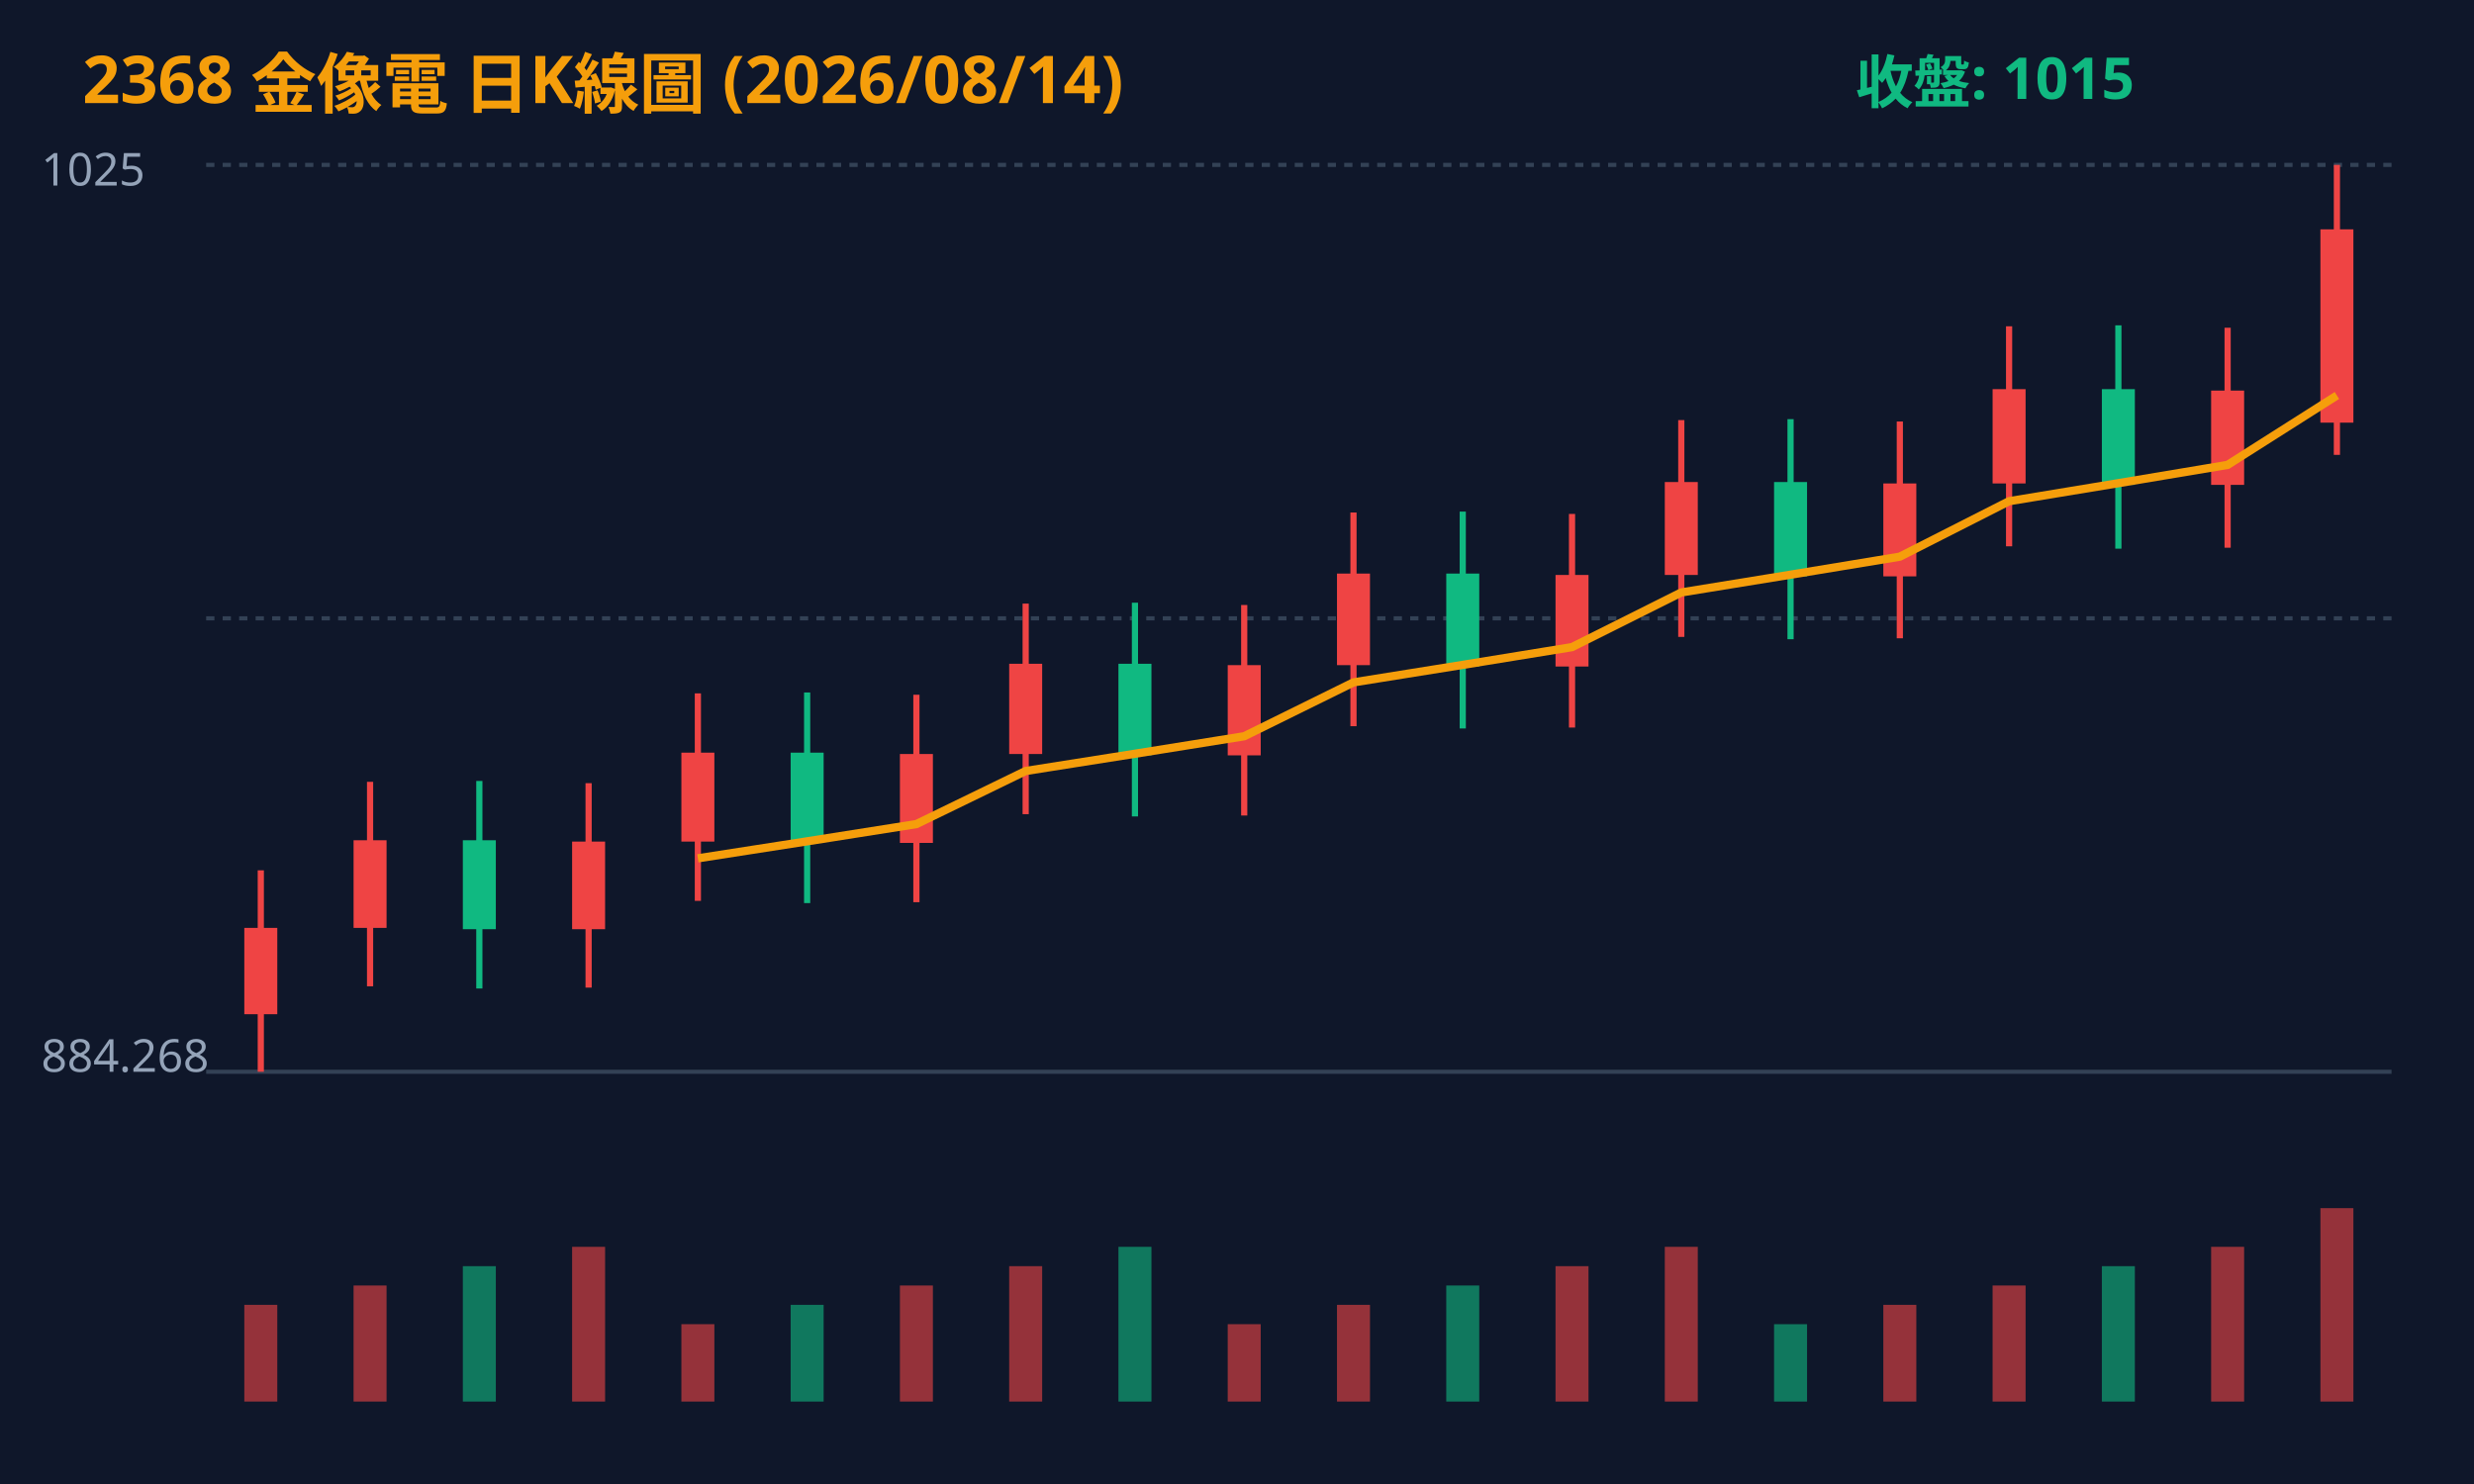
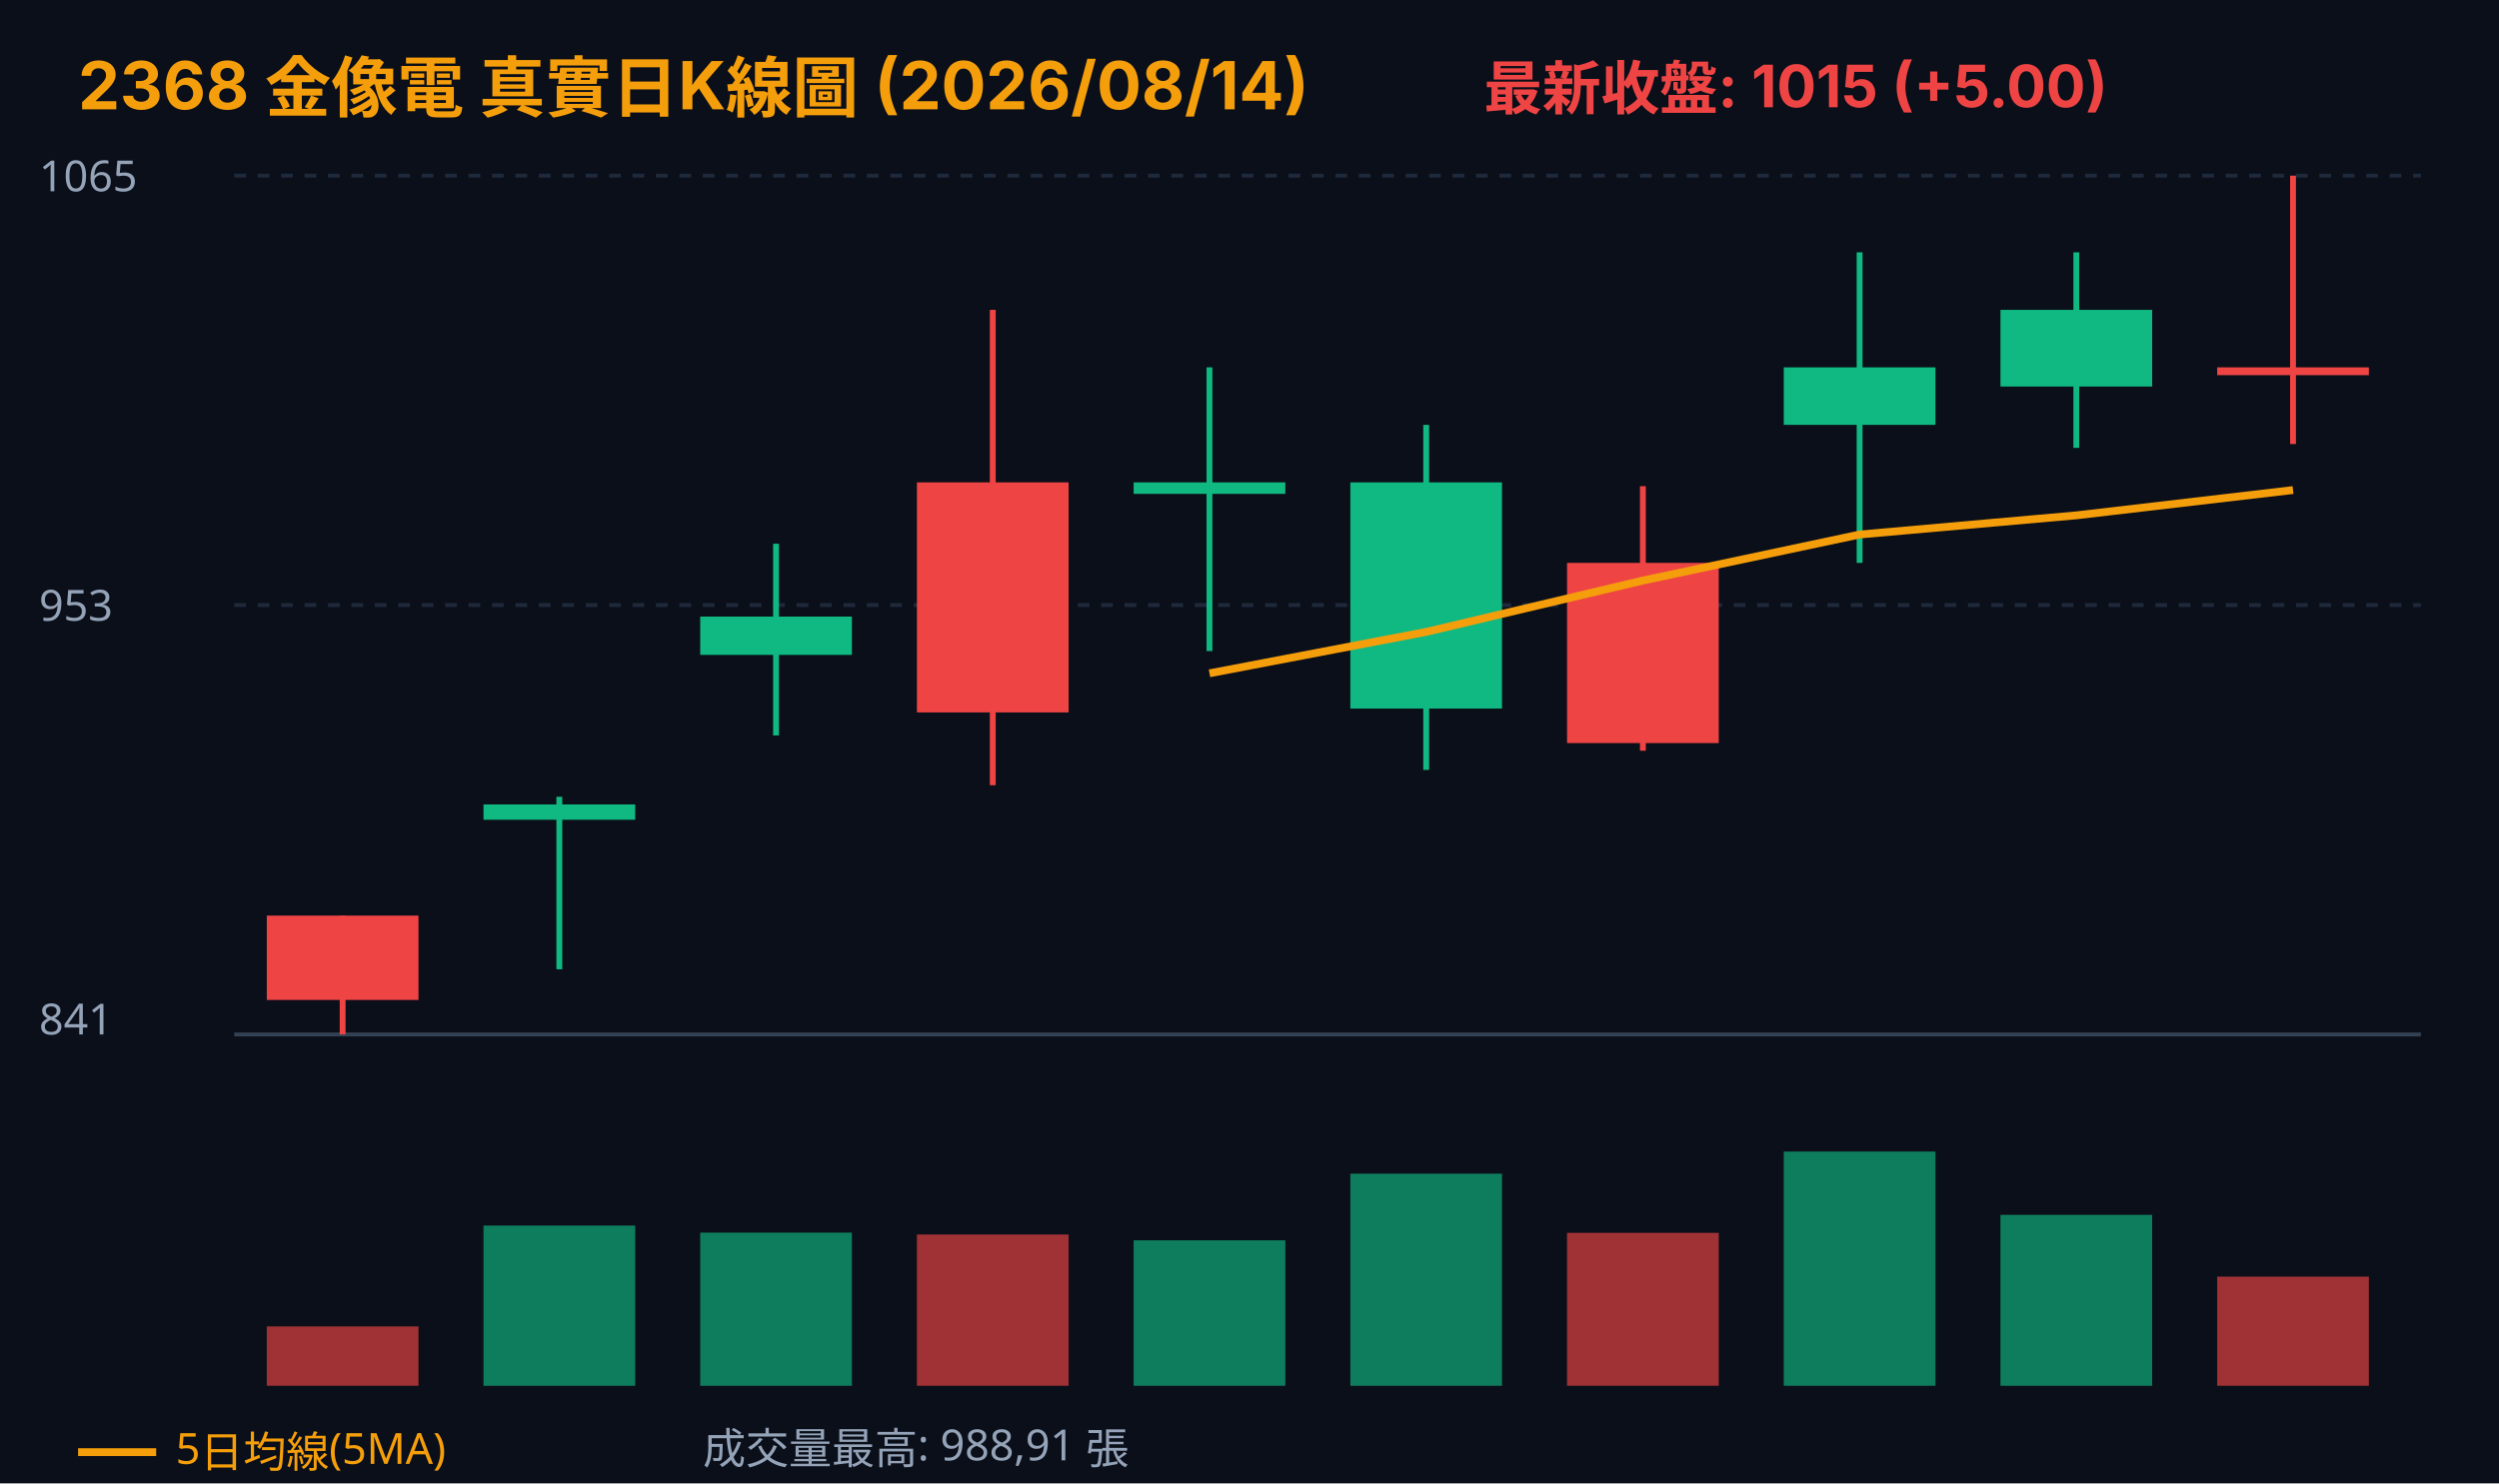
- <svg xmlns="http://www.w3.org/2000/svg" width="600" height="360">
-   <rect width="100%" height="100%" fill="#0f172a" />
-   <text x="20" y="25" fill="#f59e0b" font-size="16" font-weight="bold" font-family="sans-serif">2368 金像電 日K線圖 (2026/08/14)</text>
-   <text x="450" y="25" fill="#10b981" font-size="14" font-weight="bold" font-family="sans-serif">收盤: 1015</text>
-   <line x1="50" y1="40" x2="580" y2="40" stroke="#334155" stroke-dasharray="2,2" />
-   <line x1="50" y1="150" x2="580" y2="150" stroke="#334155" stroke-dasharray="2,2" />
-   <line x1="50" y1="260" x2="580" y2="260" stroke="#334155" />
-   <text x="10" y="45" fill="#94a3b8" font-size="11" font-family="sans-serif">1025</text>
-   <text x="10" y="260" fill="#94a3b8" font-size="11" font-family="sans-serif">884.268</text>
-   <line x1="63.25" y1="211.13" x2="63.25" y2="260" stroke="#ef4444" stroke-width="1.5" />
-   <rect x="59.25" y="225.093" width="8" height="20.944" fill="#ef4444" />
-   <rect x="59.25" y="316.54" width="8" height="23.46" fill="#ef4444" opacity="0.6" />
-   <line x1="89.75" y1="189.661" x2="89.75" y2="239.265" stroke="#ef4444" stroke-width="1.5" />
-   <rect x="85.75" y="203.834" width="8" height="21.259" fill="#ef4444" />
-   <rect x="85.75" y="311.848" width="8" height="28.152" fill="#ef4444" opacity="0.6" />
-   <line x1="116.25" y1="189.449" x2="116.25" y2="239.796" stroke="#10b981" stroke-width="1.5" />
-   <rect x="112.25" y="203.834" width="8" height="21.578" fill="#10b981" />
-   <rect x="112.25" y="307.156" width="8" height="32.844" fill="#10b981" opacity="0.6" />
-   <line x1="142.75" y1="189.988" x2="142.75" y2="239.581" stroke="#ef4444" stroke-width="1.5" />
-   <rect x="138.75" y="204.158" width="8" height="21.254" fill="#ef4444" />
-   <rect x="138.75" y="302.464" width="8" height="37.536" fill="#ef4444" opacity="0.6" />
-   <line x1="169.25" y1="168.203" x2="169.25" y2="218.539" stroke="#ef4444" stroke-width="1.5" />
-   <rect x="165.25" y="182.585" width="8" height="21.573" fill="#ef4444" />
-   <rect x="165.25" y="321.232" width="8" height="18.768" fill="#ef4444" opacity="0.6" />
-   <line x1="195.75" y1="167.987" x2="195.75" y2="219.079" stroke="#10b981" stroke-width="1.5" />
-   <rect x="191.75" y="182.585" width="8" height="21.896" fill="#10b981" />
-   <rect x="191.75" y="316.54" width="8" height="23.46" fill="#10b981" opacity="0.6" />
-   <line x1="222.25" y1="168.535" x2="222.25" y2="218.86" stroke="#ef4444" stroke-width="1.5" />
-   <rect x="218.25" y="182.913" width="8" height="21.568" fill="#ef4444" />
-   <rect x="218.25" y="311.848" width="8" height="28.152" fill="#ef4444" opacity="0.6" />
-   <line x1="248.75" y1="146.428" x2="248.75" y2="197.508" stroke="#ef4444" stroke-width="1.5" />
-   <rect x="244.75" y="161.022" width="8" height="21.891" fill="#ef4444" />
-   <rect x="244.75" y="307.156" width="8" height="32.844" fill="#ef4444" opacity="0.6" />
-   <line x1="275.25" y1="146.209" x2="275.25" y2="198.055" stroke="#10b981" stroke-width="1.5" />
-   <rect x="271.25" y="161.022" width="8" height="22.22" fill="#10b981" />
-   <rect x="271.25" y="302.464" width="8" height="37.536" fill="#10b981" opacity="0.6" />
-   <line x1="301.75" y1="146.764" x2="301.75" y2="197.833" stroke="#ef4444" stroke-width="1.5" />
-   <rect x="297.75" y="161.355" width="8" height="21.886" fill="#ef4444" />
-   <rect x="297.75" y="321.232" width="8" height="18.768" fill="#ef4444" opacity="0.6" />
-   <line x1="328.25" y1="124.331" x2="328.25" y2="176.165" stroke="#ef4444" stroke-width="1.5" />
-   <rect x="324.25" y="139.141" width="8" height="22.215" fill="#ef4444" />
-   <rect x="324.25" y="316.54" width="8" height="23.46" fill="#ef4444" opacity="0.6" />
-   <line x1="354.75" y1="124.109" x2="354.75" y2="176.72" stroke="#10b981" stroke-width="1.5" />
-   <rect x="350.75" y="139.141" width="8" height="22.548" fill="#10b981" />
-   <rect x="350.75" y="311.848" width="8" height="28.152" fill="#10b981" opacity="0.6" />
-   <line x1="381.25" y1="124.672" x2="381.25" y2="176.495" stroke="#ef4444" stroke-width="1.5" />
-   <rect x="377.25" y="139.479" width="8" height="22.21" fill="#ef4444" />
-   <rect x="377.25" y="307.156" width="8" height="32.844" fill="#ef4444" opacity="0.6" />
-   <line x1="407.75" y1="101.907" x2="407.75" y2="154.507" stroke="#ef4444" stroke-width="1.5" />
-   <rect x="403.75" y="116.936" width="8" height="22.543" fill="#ef4444" />
-   <rect x="403.75" y="302.464" width="8" height="37.536" fill="#ef4444" opacity="0.6" />
-   <line x1="434.25" y1="101.682" x2="434.25" y2="155.071" stroke="#10b981" stroke-width="1.5" />
-   <rect x="430.25" y="116.936" width="8" height="22.881" fill="#10b981" />
-   <rect x="430.25" y="321.232" width="8" height="18.768" fill="#10b981" opacity="0.6" />
-   <line x1="460.75" y1="102.254" x2="460.75" y2="154.842" stroke="#ef4444" stroke-width="1.5" />
-   <rect x="456.75" y="117.279" width="8" height="22.538" fill="#ef4444" />
-   <rect x="456.75" y="316.54" width="8" height="23.46" fill="#ef4444" opacity="0.6" />
-   <line x1="487.25" y1="79.153" x2="487.25" y2="132.53" stroke="#ef4444" stroke-width="1.5" />
-   <rect x="483.25" y="94.403" width="8" height="22.876" fill="#ef4444" />
-   <rect x="483.25" y="311.848" width="8" height="28.152" fill="#ef4444" opacity="0.6" />
-   <line x1="513.75" y1="78.924" x2="513.75" y2="133.102" stroke="#10b981" stroke-width="1.5" />
-   <rect x="509.75" y="94.403" width="8" height="23.219" fill="#10b981" />
-   <rect x="509.75" y="307.156" width="8" height="32.844" fill="#10b981" opacity="0.6" />
-   <line x1="540.25" y1="79.504" x2="540.25" y2="132.869" stroke="#ef4444" stroke-width="1.5" />
-   <rect x="536.25" y="94.752" width="8" height="22.871" fill="#ef4444" />
-   <rect x="536.25" y="302.464" width="8" height="37.536" fill="#ef4444" opacity="0.6" />
-   <line x1="566.75" y1="40" x2="566.75" y2="110.346" stroke="#ef4444" stroke-width="1.5" />
-   <rect x="562.75" y="55.633" width="8" height="46.898" fill="#ef4444" />
-   <rect x="562.75" y="293.08" width="8" height="46.92" fill="#ef4444" opacity="0.6" />
-   <polyline points="169.25,208.216 195.75,204.094 222.25,199.91 248.75,187.032 275.25,182.849 301.75,178.603 328.25,165.535 354.75,161.29 381.25,156.981 407.75,143.72 434.25,139.412 460.75,135.04 487.25,121.583 513.75,117.211 540.25,112.775 566.75,95.938" fill="none" stroke="#f59e0b" stroke-width="2" />
+ <svg xmlns="http://www.w3.org/2000/svg" width="640" height="380">
+   <rect width="100%" height="100%" fill="#0b0f19" />
+   <text x="20" y="28" fill="#f59e0b" font-size="17" font-weight="bold" font-family="Inter, sans-serif">2368 金像電 真實日K線圖 (2026/08/14)</text>
+   <text x="380" y="28" fill="#ef4444" font-size="15" font-weight="bold" font-family="Inter, sans-serif">最新收盤: 1015 (+5.00)</text>
+   <line x1="60" y1="45" x2="620" y2="45" stroke="#1e293b" stroke-dasharray="3,3" />
+   <line x1="60" y1="155" x2="620" y2="155" stroke="#1e293b" stroke-dasharray="3,3" />
+   <line x1="60" y1="265" x2="620" y2="265" stroke="#334155" />
+   <text x="10" y="49" fill="#94a3b8" font-size="11" font-family="sans-serif">1065</text>
+   <text x="10" y="159" fill="#94a3b8" font-size="11" font-family="sans-serif">953</text>
+   <text x="10" y="265" fill="#94a3b8" font-size="11" font-family="sans-serif">841</text>
+   <line x1="87.75" y1="234.554" x2="87.75" y2="265" stroke="#ef4444" stroke-width="1.5" />
+   <rect x="68.325" y="234.554" width="38.85" height="21.607" fill="#ef4444" />
+   <rect x="68.325" y="339.796" width="38.85" height="15.204" fill="#ef4444" opacity="0.65" />
+   <line x1="143.25" y1="204.107" x2="143.25" y2="248.304" stroke="#10b981" stroke-width="1.5" />
+   <rect x="123.825" y="206.071" width="38.85" height="3.929" fill="#10b981" />
+   <rect x="123.825" y="313.96" width="38.85" height="41.04" fill="#10b981" opacity="0.65" />
+   <line x1="198.75" y1="139.286" x2="198.75" y2="188.393" stroke="#10b981" stroke-width="1.5" />
+   <rect x="179.325" y="157.946" width="38.85" height="9.821" fill="#10b981" />
+   <rect x="179.325" y="315.767" width="38.85" height="39.233" fill="#10b981" opacity="0.65" />
+   <line x1="254.25" y1="79.375" x2="254.25" y2="201.161" stroke="#ef4444" stroke-width="1.5" />
+   <rect x="234.825" y="123.571" width="38.85" height="58.929" fill="#ef4444" />
+   <rect x="234.825" y="316.244" width="38.85" height="38.756" fill="#ef4444" opacity="0.65" />
+   <line x1="309.75" y1="94.107" x2="309.75" y2="166.786" stroke="#10b981" stroke-width="1.5" />
+   <rect x="290.325" y="123.571" width="38.85" height="2.946" fill="#10b981" />
+   <rect x="290.325" y="317.737" width="38.85" height="37.263" fill="#10b981" opacity="0.65" />
+   <line x1="365.25" y1="108.839" x2="365.25" y2="197.232" stroke="#10b981" stroke-width="1.5" />
+   <rect x="345.825" y="123.571" width="38.85" height="57.946" fill="#10b981" />
+   <rect x="345.825" y="300.665" width="38.85" height="54.335" fill="#10b981" opacity="0.65" />
+   <line x1="420.75" y1="124.554" x2="420.75" y2="192.321" stroke="#ef4444" stroke-width="1.5" />
+   <rect x="401.325" y="144.196" width="38.85" height="46.161" fill="#ef4444" />
+   <rect x="401.325" y="315.816" width="38.85" height="39.184" fill="#ef4444" opacity="0.65" />
+   <line x1="476.25" y1="64.643" x2="476.25" y2="144.196" stroke="#10b981" stroke-width="1.5" />
+   <rect x="456.825" y="94.107" width="38.85" height="14.732" fill="#10b981" />
+   <rect x="456.825" y="295" width="38.85" height="60" fill="#10b981" opacity="0.65" />
+   <line x1="531.75" y1="64.643" x2="531.75" y2="114.732" stroke="#10b981" stroke-width="1.5" />
+   <rect x="512.325" y="79.375" width="38.85" height="19.643" fill="#10b981" />
+   <rect x="512.325" y="311.212" width="38.85" height="43.788" fill="#10b981" opacity="0.65" />
+   <line x1="587.25" y1="45" x2="587.25" y2="113.75" stroke="#ef4444" stroke-width="1.5" />
+   <rect x="567.825" y="94.107" width="38.85" height="2" fill="#ef4444" />
+   <rect x="567.825" y="327.038" width="38.85" height="27.962" fill="#ef4444" opacity="0.65" />
+   <polyline points="309.75,172.482 365.25,161.875 420.75,148.714 476.25,136.929 531.75,132.018 587.25,125.536" fill="none" stroke="#f59e0b" stroke-width="2" />
+   <line x1="20" y1="372" x2="40" y2="372" stroke="#f59e0b" stroke-width="2" />
+   <text x="45" y="375" fill="#f59e0b" font-size="11" font-family="sans-serif">5日均線(5MA)</text>
+   <text x="180" y="375" fill="#94a3b8" font-size="11" font-family="sans-serif">成交量最高: 988,91 張</text>
</svg>
